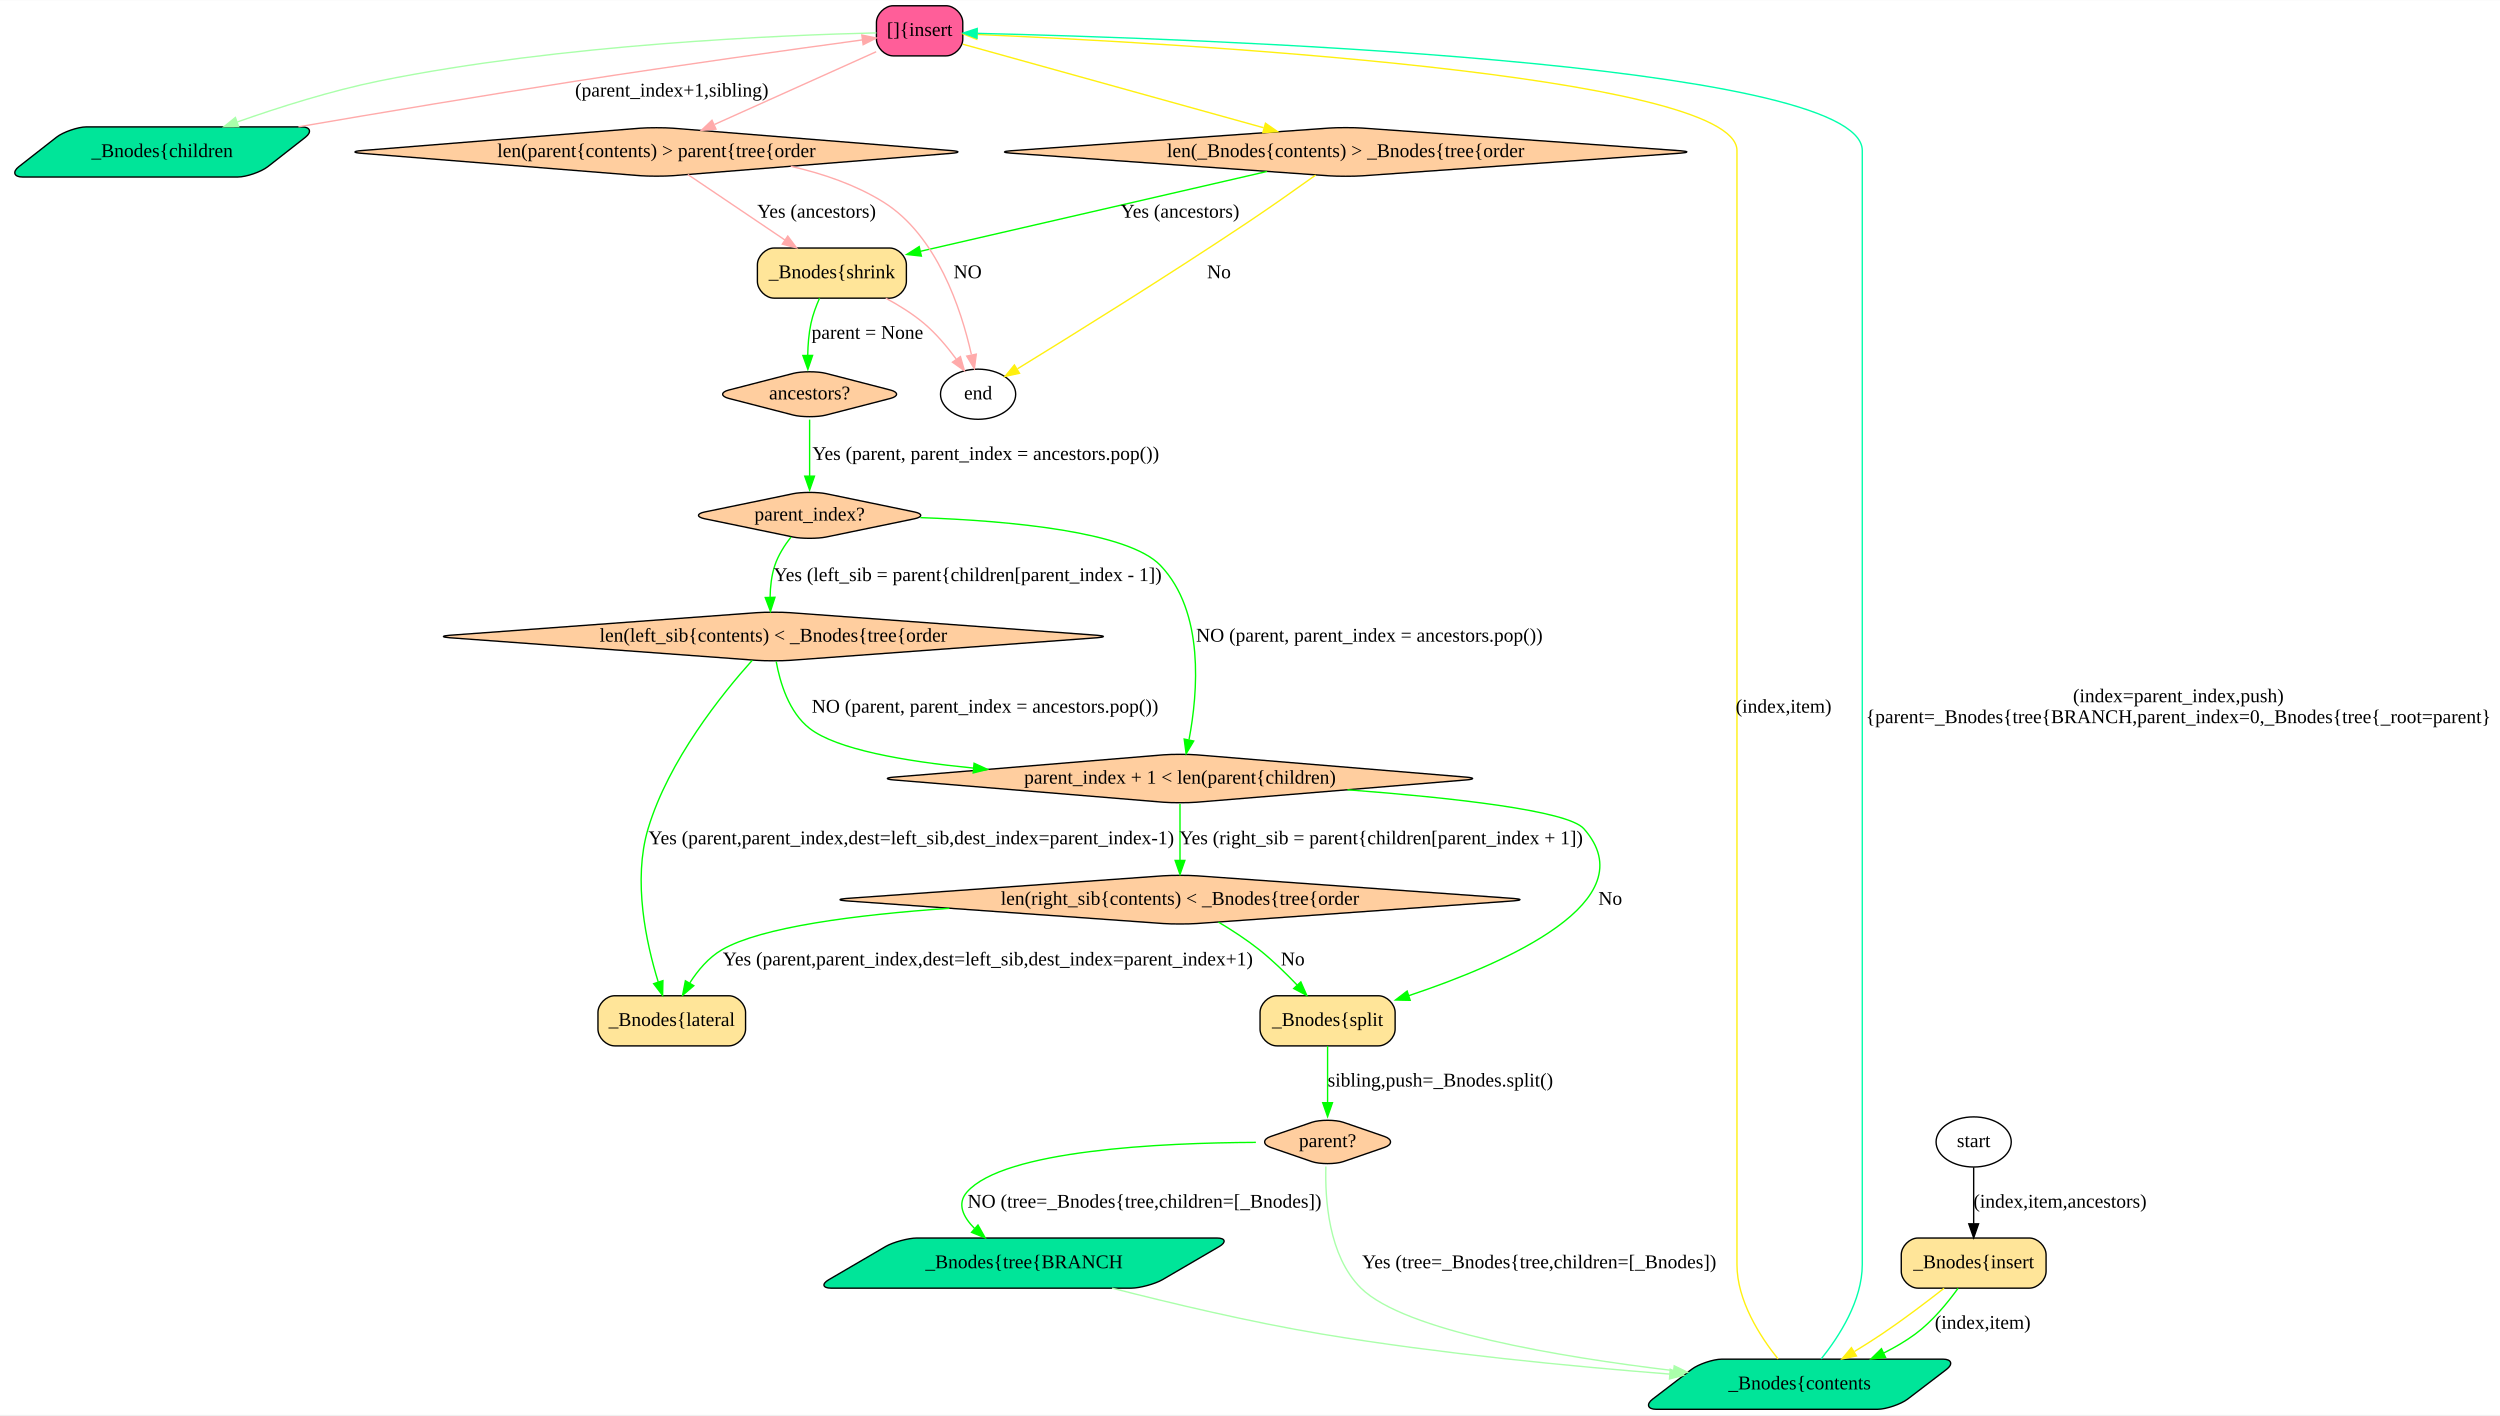
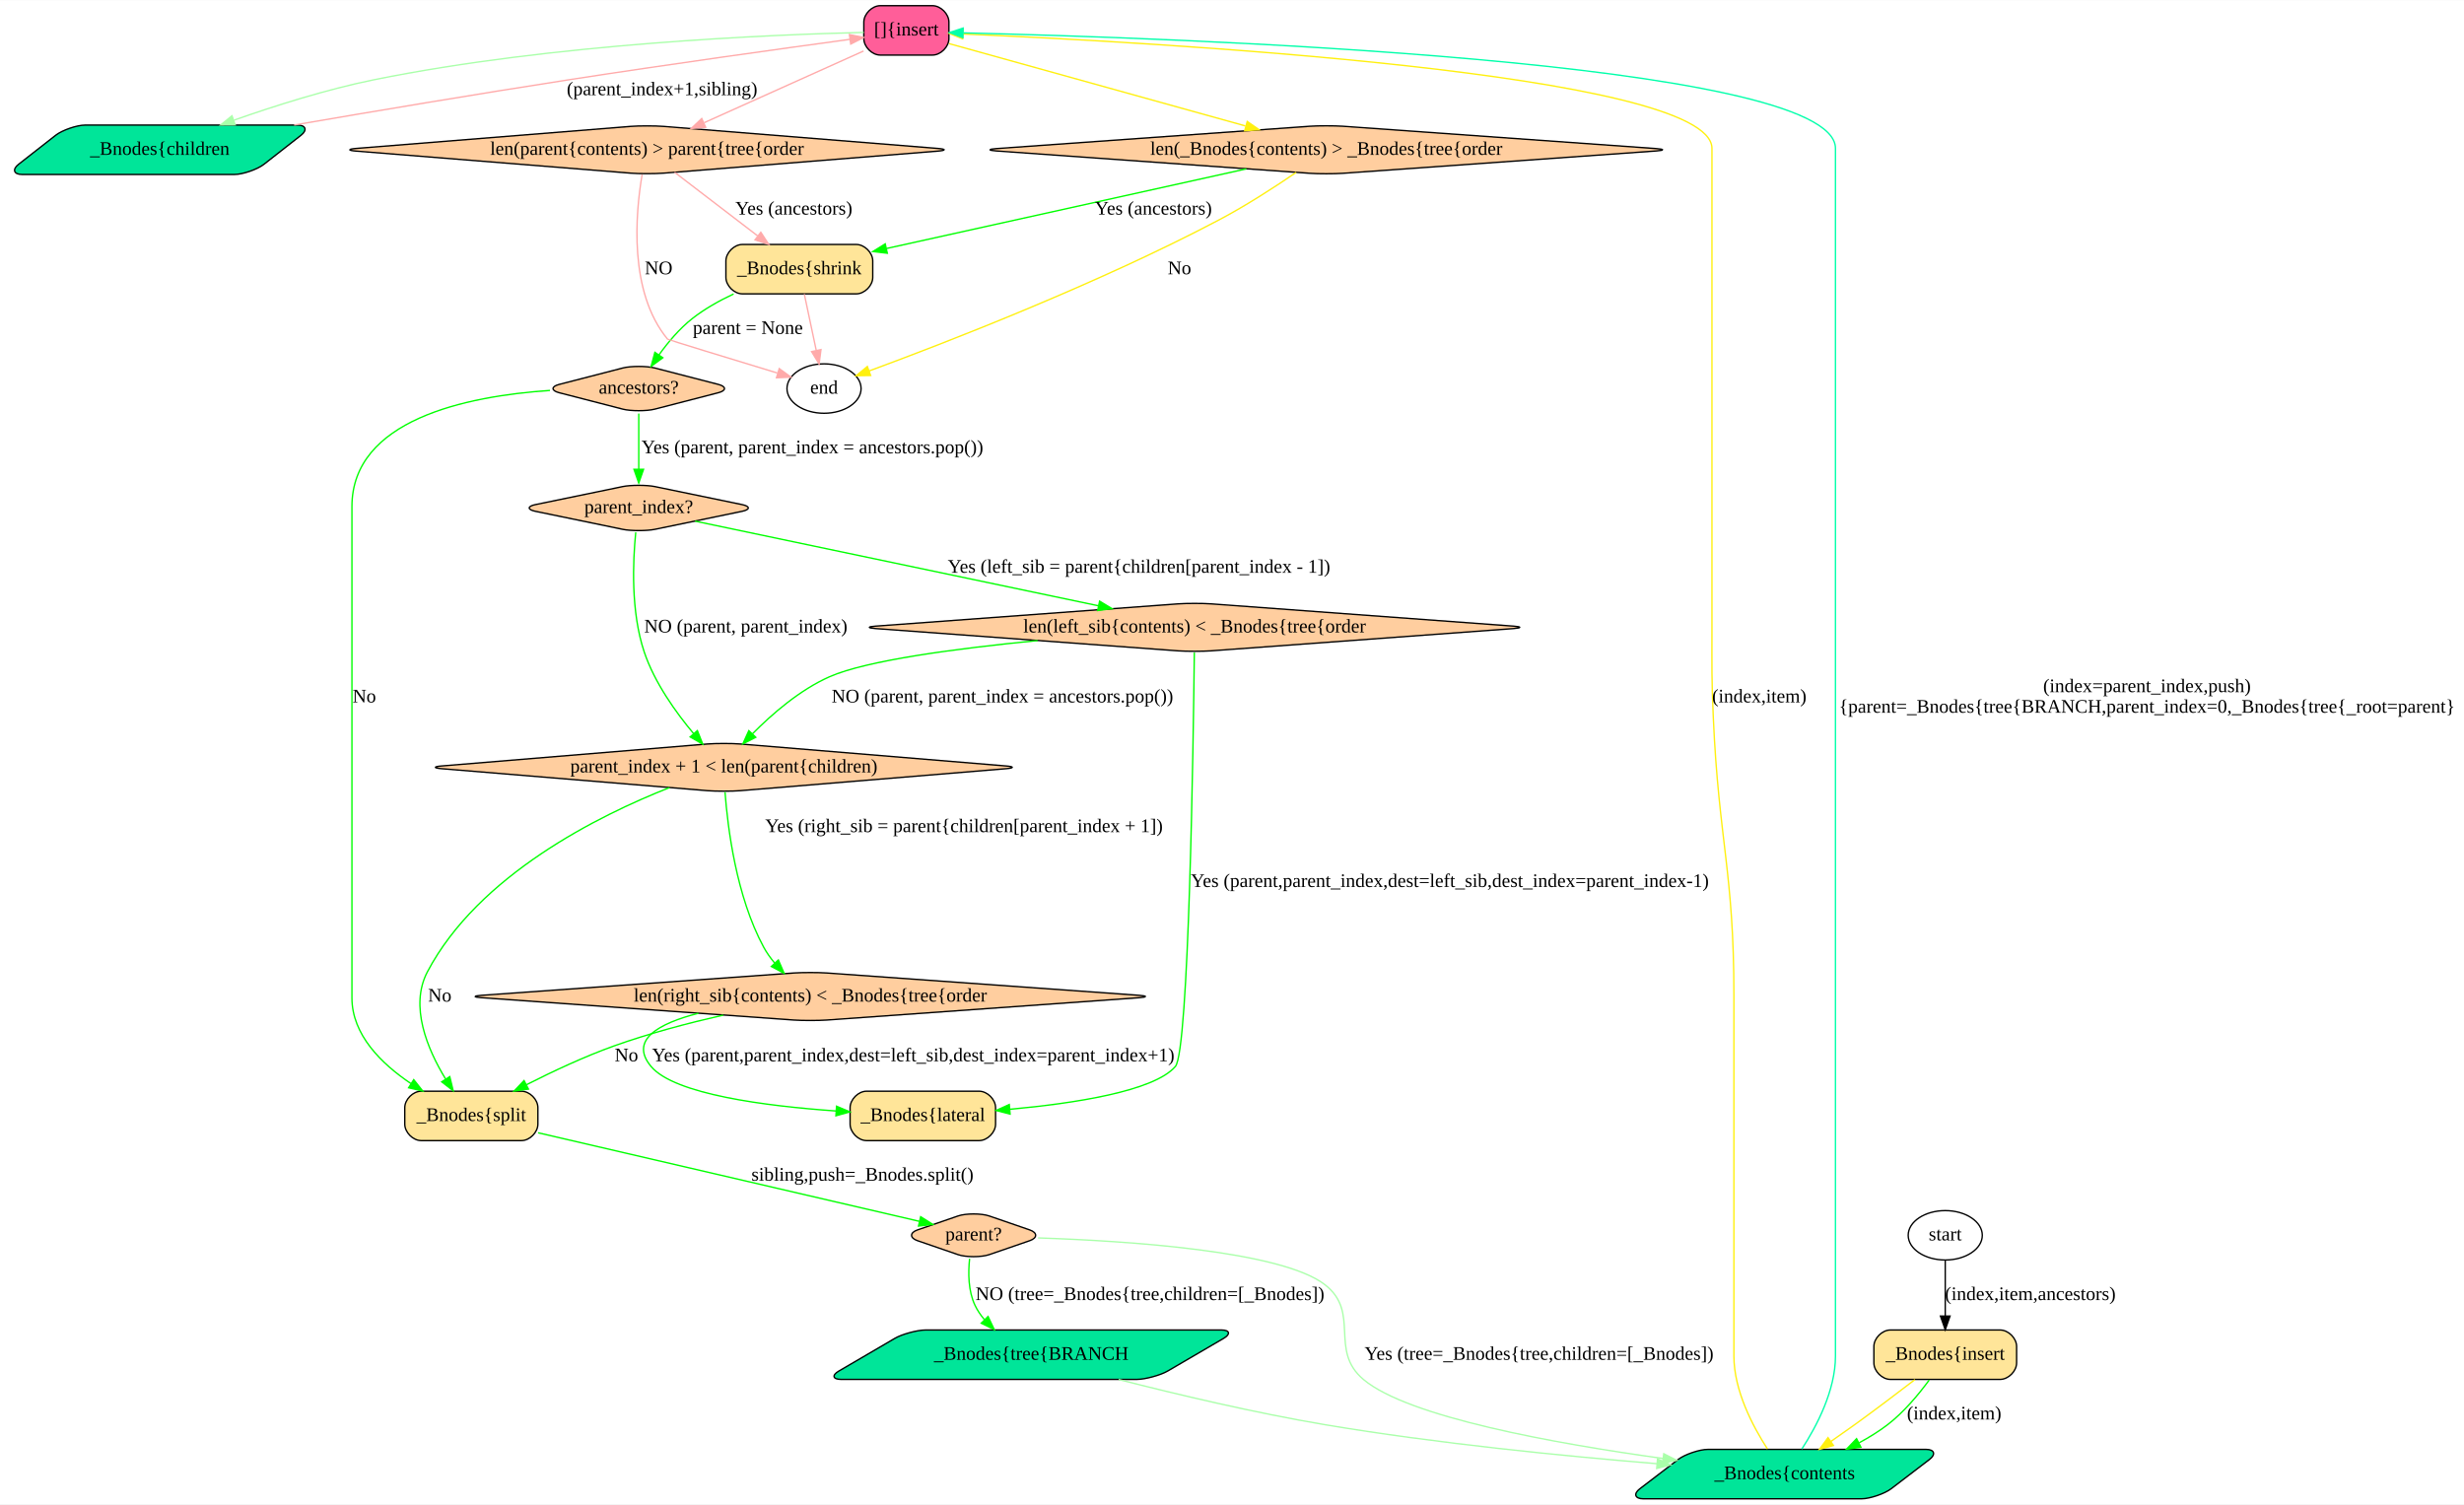
- <svg xmlns="http://www.w3.org/2000/svg" width="1795pt" height="1016pt" viewBox="0.00 0.00 1795.45 1016.00">
-   <g id="graph0" class="graph" transform="scale(1 1) rotate(0) translate(4 1012)">
-     <polygon fill="white" stroke="none" points="-4,4 -4,-1012 1791.45,-1012 1791.45,4 -4,4" />
+ <svg xmlns="http://www.w3.org/2000/svg" width="1795pt" height="1096pt" viewBox="0.00 0.00 1795.45 1096.00">
+   <g id="graph0" class="graph" transform="scale(1 1) rotate(0) translate(4 1092)">
+     <polygon fill="white" stroke="none" points="-4,4 -4,-1092 1791.45,-1092 1791.45,4 -4,4" />
    <g id="node1" class="node">
-       <path fill="#ff5e99" stroke="black" d="M675.447,-1008C675.447,-1008 637.447,-1008 637.447,-1008 631.447,-1008 625.447,-1002 625.447,-996 625.447,-996 625.447,-984 625.447,-984 625.447,-978 631.447,-972 637.447,-972 637.447,-972 675.447,-972 675.447,-972 681.447,-972 687.447,-978 687.447,-984 687.447,-984 687.447,-996 687.447,-996 687.447,-1002 681.447,-1008 675.447,-1008" />
-       <text text-anchor="middle" x="656.447" y="-986.3" font-family="Times New Roman,serif" font-size="14.00">[]{insert</text>
+       <path fill="#ff5e99" stroke="black" d="M675.447,-1088C675.447,-1088 637.447,-1088 637.447,-1088 631.447,-1088 625.447,-1082 625.447,-1076 625.447,-1076 625.447,-1064 625.447,-1064 625.447,-1058 631.447,-1052 637.447,-1052 637.447,-1052 675.447,-1052 675.447,-1052 681.447,-1052 687.447,-1058 687.447,-1064 687.447,-1064 687.447,-1076 687.447,-1076 687.447,-1082 681.447,-1088 675.447,-1088" />
+       <text text-anchor="middle" x="656.447" y="-1066.3" font-family="Times New Roman,serif" font-size="14.00">[]{insert</text>
    </g>
    <g id="node4" class="node">
-       <path fill="#00e599" stroke="black" d="M212.84,-921C212.84,-921 58.047,-921 58.047,-921 52.047,-921 41.322,-917.302 36.598,-913.604 36.598,-913.604 9.503,-892.396 9.503,-892.396 4.778,-888.698 6.053,-885 12.053,-885 12.053,-885 166.846,-885 166.846,-885 172.846,-885 183.571,-888.698 188.296,-892.396 188.296,-892.396 215.391,-913.604 215.391,-913.604 220.116,-917.302 218.84,-921 212.84,-921" />
-       <text text-anchor="middle" x="112.447" y="-899.3" font-family="Times New Roman,serif" font-size="14.00">_Bnodes{children</text>
+       <path fill="#00e599" stroke="black" d="M212.84,-1001C212.84,-1001 58.047,-1001 58.047,-1001 52.047,-1001 41.322,-997.302 36.598,-993.604 36.598,-993.604 9.503,-972.396 9.503,-972.396 4.778,-968.698 6.053,-965 12.053,-965 12.053,-965 166.846,-965 166.846,-965 172.846,-965 183.571,-968.698 188.296,-972.396 188.296,-972.396 215.391,-993.604 215.391,-993.604 220.116,-997.302 218.84,-1001 212.84,-1001" />
+       <text text-anchor="middle" x="112.447" y="-979.3" font-family="Times New Roman,serif" font-size="14.00">_Bnodes{children</text>
+     </g>
+     <g id="edge24" class="edge">
+       <path fill="none" stroke="#aaffaa" d="M625.432,-1068.51C559.212,-1066.96 399.361,-1060.55 268.447,-1034 233.888,-1026.99 196.213,-1015.04 166.546,-1004.59" />
+       <polygon fill="#aaffaa" stroke="#aaffaa" points="167.402,-1001.17 156.808,-1001.1 165.046,-1007.77 167.402,-1001.17" />
+     </g>
+     <g id="node9" class="node">
+       <path fill="#ffce9f" stroke="black" d="M950.477,-1000.15C950.477,-1000.15 721.88,-983.853 721.88,-983.853 715.895,-983.427 715.895,-982.573 721.88,-982.147 721.88,-982.147 950.477,-965.853 950.477,-965.853 956.462,-965.427 968.432,-965.427 974.416,-965.853 974.416,-965.853 1203.01,-982.147 1203.01,-982.147 1209,-982.573 1209,-983.427 1203.01,-983.853 1203.01,-983.853 974.416,-1000.15 974.416,-1000.15 968.432,-1000.57 956.462,-1000.57 950.477,-1000.15" />
+       <text text-anchor="middle" x="962.447" y="-979.3" font-family="Times New Roman,serif" font-size="14.00">len(_Bnodes{contents) &gt; _Bnodes{tree{order</text>
+     </g>
+     <g id="edge4" class="edge">
+       <path fill="none" stroke="#fff00f" d="M687.472,-1060.38C738.023,-1046.34 838.985,-1018.29 903.498,-1000.37" />
+       <polygon fill="#fff00f" stroke="#fff00f" points="904.827,-1003.64 913.526,-997.589 902.954,-996.893 904.827,-1003.64" />
+     </g>
+     <g id="node16" class="node">
+       <path fill="#ffce9f" stroke="black" d="M455.485,-1000.04C455.485,-1000.04 255.359,-983.961 255.359,-983.961 249.379,-983.48 249.379,-982.52 255.359,-982.039 255.359,-982.039 455.485,-965.961 455.485,-965.961 461.466,-965.48 473.428,-965.48 479.408,-965.961 479.408,-965.961 679.534,-982.039 679.534,-982.039 685.515,-982.52 685.515,-983.48 679.534,-983.961 679.534,-983.961 479.408,-1000.04 479.408,-1000.04 473.428,-1000.52 461.466,-1000.52 455.485,-1000.04" />
+       <text text-anchor="middle" x="467.447" y="-979.3" font-family="Times New Roman,serif" font-size="14.00">len(parent{contents) &gt; parent{tree{order</text>
+     </g>
+     <g id="edge26" class="edge">
+       <path fill="none" stroke="#ffaaaa" d="M625.237,-1054.96C593.516,-1040.7 544.185,-1018.51 509.133,-1002.75" />
+       <polygon fill="#ffaaaa" stroke="#ffaaaa" points="510.208,-999.393 499.652,-998.484 507.337,-1005.78 510.208,-999.393" />
+     </g>
+     <g id="node2" class="node">
+       <path fill="#00e599" stroke="black" d="M886.076,-123C886.076,-123 670.459,-123 670.459,-123 664.459,-123 653.278,-119.974 648.097,-116.948 648.097,-116.948 607.18,-93.052 607.18,-93.052 601.999,-90.026 602.818,-87 608.818,-87 608.818,-87 824.435,-87 824.435,-87 830.435,-87 841.616,-90.026 846.797,-93.052 846.797,-93.052 887.713,-116.948 887.713,-116.948 892.895,-119.974 892.076,-123 886.076,-123" />
+       <text text-anchor="middle" x="747.447" y="-101.3" font-family="Times New Roman,serif" font-size="14.00">_Bnodes{tree{BRANCH</text>
+     </g>
+     <g id="node3" class="node">
+       <path fill="#00e599" stroke="black" d="M1399.56,-36C1399.56,-36 1240.44,-36 1240.44,-36 1234.44,-36 1223.67,-32.357 1218.91,-28.713 1218.91,-28.713 1190.87,-7.287 1190.87,-7.287 1186.1,-3.643 1187.34,-2.08506e-014 1193.34,-2.0385e-014 1193.34,-2.0385e-014 1352.45,-8.03669e-015 1352.45,-8.03669e-015 1358.45,-7.57106e-015 1369.22,-3.643 1373.99,-7.287 1373.99,-7.287 1402.02,-28.713 1402.02,-28.713 1406.79,-32.357 1405.56,-36 1399.56,-36" />
+       <text text-anchor="middle" x="1296.45" y="-14.3" font-family="Times New Roman,serif" font-size="14.00">_Bnodes{contents</text>
+     </g>
+     <g id="edge21" class="edge">
+       <path fill="none" stroke="#aaffaa" d="M811.168,-86.9C853.501,-76.089 910.467,-62.584 961.447,-54 1042.62,-40.332 1135.82,-31.112 1203.27,-25.582" />
+       <polygon fill="#aaffaa" stroke="#aaffaa" points="1203.77,-29.053 1213.45,-24.759 1203.2,-22.076 1203.77,-29.053" />
+     </g>
+     <g id="edge3" class="edge">
+       <path fill="none" stroke="#fff00f" d="M1283.92,-36.284C1273.19,-52.821 1259.45,-78.893 1259.45,-104 1259.45,-367 1259.45,-367 1259.45,-367 1259.45,-457.025 1248.47,-479.065 1244.45,-569 1243.15,-597.863 1243.45,-605.108 1243.45,-634 1243.45,-984 1243.45,-984 1243.45,-984 1243.45,-1039.2 831.558,-1061.57 697.831,-1067.37" />
+       <polygon fill="#fff00f" stroke="#fff00f" points="697.434,-1063.89 687.592,-1067.81 697.732,-1070.88 697.434,-1063.89" />
+       <text text-anchor="middle" x="1277.95" y="-580.3" font-family="Times New Roman,serif" font-size="14.00">(index,item)</text>
    </g>
    <g id="edge23" class="edge">
-       <path fill="none" stroke="#aaffaa" d="M625.432,-988.511C559.212,-986.964 399.361,-980.546 268.447,-954 233.888,-946.992 196.213,-935.044 166.546,-924.585" />
-       <polygon fill="#aaffaa" stroke="#aaffaa" points="167.402,-921.175 156.808,-921.105 165.046,-927.766 167.402,-921.175" />
-     </g>
-     <g id="node9" class="node">
-       <path fill="#ffce9f" stroke="black" d="M950.477,-920.147C950.477,-920.147 721.88,-903.853 721.88,-903.853 715.895,-903.427 715.895,-902.573 721.88,-902.147 721.88,-902.147 950.477,-885.853 950.477,-885.853 956.462,-885.427 968.432,-885.427 974.416,-885.853 974.416,-885.853 1203.01,-902.147 1203.01,-902.147 1209,-902.573 1209,-903.427 1203.01,-903.853 1203.01,-903.853 974.416,-920.147 974.416,-920.147 968.432,-920.573 956.462,-920.573 950.477,-920.147" />
-       <text text-anchor="middle" x="962.447" y="-899.3" font-family="Times New Roman,serif" font-size="14.00">len(_Bnodes{contents) &gt; _Bnodes{tree{order</text>
-     </g>
-     <g id="edge4" class="edge">
-       <path fill="none" stroke="#fff00f" d="M687.472,-980.382C738.023,-966.34 838.985,-938.295 903.498,-920.375" />
-       <polygon fill="#fff00f" stroke="#fff00f" points="904.827,-923.638 913.526,-917.589 902.954,-916.893 904.827,-923.638" />
-     </g>
-     <g id="node16" class="node">
-       <path fill="#ffce9f" stroke="black" d="M455.485,-920.039C455.485,-920.039 255.359,-903.961 255.359,-903.961 249.379,-903.48 249.379,-902.52 255.359,-902.039 255.359,-902.039 455.485,-885.961 455.485,-885.961 461.466,-885.48 473.428,-885.48 479.408,-885.961 479.408,-885.961 679.534,-902.039 679.534,-902.039 685.515,-902.52 685.515,-903.48 679.534,-903.961 679.534,-903.961 479.408,-920.039 479.408,-920.039 473.428,-920.52 461.466,-920.52 455.485,-920.039" />
-       <text text-anchor="middle" x="467.447" y="-899.3" font-family="Times New Roman,serif" font-size="14.00">len(parent{contents) &gt; parent{tree{order</text>
+       <path fill="none" stroke="#00ffaa" d="M1308.97,-36.284C1319.71,-52.821 1333.45,-78.893 1333.45,-104 1333.45,-984 1333.45,-984 1333.45,-984 1333.45,-1048.36 845.609,-1064.7 698.159,-1068.17" />
+       <polygon fill="#00ffaa" stroke="#00ffaa" points="697.66,-1064.68 687.742,-1068.41 697.819,-1071.68 697.66,-1064.68" />
+       <text text-anchor="middle" x="1560.45" y="-587.8" font-family="Times New Roman,serif" font-size="14.00">(index=parent_index,push) </text>
+       <text text-anchor="middle" x="1560.45" y="-572.8" font-family="Times New Roman,serif" font-size="14.00"> {parent=_Bnodes{tree{BRANCH,parent_index=0,_Bnodes{tree{_root=parent}</text>
    </g>
    <g id="edge25" class="edge">
-       <path fill="none" stroke="#ffaaaa" d="M625.237,-974.964C593.516,-960.698 544.185,-938.512 509.133,-922.748" />
-       <polygon fill="#ffaaaa" stroke="#ffaaaa" points="510.208,-919.393 499.652,-918.484 507.337,-925.778 510.208,-919.393" />
-     </g>
-     <g id="node2" class="node">
-       <path fill="#00e599" stroke="black" d="M870.076,-123C870.076,-123 654.459,-123 654.459,-123 648.459,-123 637.278,-119.974 632.097,-116.948 632.097,-116.948 591.18,-93.052 591.18,-93.052 585.999,-90.026 586.818,-87 592.818,-87 592.818,-87 808.435,-87 808.435,-87 814.435,-87 825.616,-90.026 830.797,-93.052 830.797,-93.052 871.713,-116.948 871.713,-116.948 876.895,-119.974 876.076,-123 870.076,-123" />
-       <text text-anchor="middle" x="731.447" y="-101.3" font-family="Times New Roman,serif" font-size="14.00">_Bnodes{tree{BRANCH</text>
-     </g>
-     <g id="node3" class="node">
-       <path fill="#00e599" stroke="black" d="M1391.56,-36C1391.56,-36 1232.44,-36 1232.44,-36 1226.44,-36 1215.67,-32.357 1210.91,-28.713 1210.91,-28.713 1182.87,-7.287 1182.87,-7.287 1178.1,-3.643 1179.34,-2.08506e-014 1185.34,-2.0385e-014 1185.34,-2.0385e-014 1344.45,-8.03669e-015 1344.45,-8.03669e-015 1350.45,-7.57106e-015 1361.22,-3.643 1365.99,-7.287 1365.99,-7.287 1394.02,-28.713 1394.02,-28.713 1398.79,-32.357 1397.56,-36 1391.56,-36" />
-       <text text-anchor="middle" x="1288.45" y="-14.3" font-family="Times New Roman,serif" font-size="14.00">_Bnodes{contents</text>
-     </g>
-     <g id="edge20" class="edge">
-       <path fill="none" stroke="#aaffaa" d="M794.693,-86.979C837.07,-76.131 894.268,-62.554 945.447,-54 1029.43,-39.963 1125.99,-30.719 1195.22,-25.275" />
-       <polygon fill="#aaffaa" stroke="#aaffaa" points="1195.53,-28.762 1205.23,-24.5 1194.99,-21.783 1195.53,-28.762" />
-     </g>
-     <g id="edge3" class="edge">
-       <path fill="none" stroke="#fff00f" d="M1272.96,-36.167C1259.94,-52.418 1243.45,-78.119 1243.45,-104 1243.45,-904 1243.45,-904 1243.45,-904 1243.45,-959.204 831.558,-981.566 697.831,-987.372" />
-       <polygon fill="#fff00f" stroke="#fff00f" points="697.434,-983.885 687.592,-987.807 697.732,-990.879 697.434,-983.885" />
-       <text text-anchor="middle" x="1276.95" y="-500.3" font-family="Times New Roman,serif" font-size="14.00">(index,item)</text>
-     </g>
-     <g id="edge22" class="edge">
-       <path fill="none" stroke="#00ffaa" d="M1303.93,-36.167C1316.95,-52.418 1333.45,-78.119 1333.45,-104 1333.45,-904 1333.45,-904 1333.45,-904 1333.45,-968.356 845.609,-984.701 698.159,-988.172" />
-       <polygon fill="#00ffaa" stroke="#00ffaa" points="697.66,-984.683 687.742,-988.409 697.819,-991.681 697.66,-984.683" />
-       <text text-anchor="middle" x="1560.45" y="-507.8" font-family="Times New Roman,serif" font-size="14.00">(index=parent_index,push) </text>
-       <text text-anchor="middle" x="1560.45" y="-492.8" font-family="Times New Roman,serif" font-size="14.00"> {parent=_Bnodes{tree{BRANCH,parent_index=0,_Bnodes{tree{_root=parent}</text>
-     </g>
-     <g id="edge24" class="edge">
-       <path fill="none" stroke="#ffaaaa" d="M210.326,-921.054C268.427,-931.019 343.573,-943.634 410.447,-954 482.331,-965.143 566.251,-976.792 615.161,-983.446" />
-       <polygon fill="#ffaaaa" stroke="#ffaaaa" points="614.963,-986.951 625.343,-984.828 615.905,-980.015 614.963,-986.951" />
-       <text text-anchor="middle" x="478.447" y="-942.8" font-family="Times New Roman,serif" font-size="14.00">(parent_index+1,sibling)</text>
+       <path fill="none" stroke="#ffaaaa" d="M210.326,-1001.05C268.427,-1011.02 343.573,-1023.63 410.447,-1034 482.331,-1045.14 566.251,-1056.79 615.161,-1063.45" />
+       <polygon fill="#ffaaaa" stroke="#ffaaaa" points="614.963,-1066.95 625.343,-1064.83 615.905,-1060.01 614.963,-1066.95" />
+       <text text-anchor="middle" x="478.447" y="-1022.8" font-family="Times New Roman,serif" font-size="14.00">(parent_index+1,sibling)</text>
    </g>
    <g id="node5" class="node">
-       <path fill="#ffe599" stroke="black" d="M985.947,-297C985.947,-297 912.947,-297 912.947,-297 906.947,-297 900.947,-291 900.947,-285 900.947,-285 900.947,-273 900.947,-273 900.947,-267 906.947,-261 912.947,-261 912.947,-261 985.947,-261 985.947,-261 991.947,-261 997.947,-267 997.947,-273 997.947,-273 997.947,-285 997.947,-285 997.947,-291 991.947,-297 985.947,-297" />
-       <text text-anchor="middle" x="949.447" y="-275.3" font-family="Times New Roman,serif" font-size="14.00">_Bnodes{split</text>
+       <path fill="#ffe599" stroke="black" d="M375.947,-297C375.947,-297 302.947,-297 302.947,-297 296.947,-297 290.947,-291 290.947,-285 290.947,-285 290.947,-273 290.947,-273 290.947,-267 296.947,-261 302.947,-261 302.947,-261 375.947,-261 375.947,-261 381.947,-261 387.947,-267 387.947,-273 387.947,-273 387.947,-285 387.947,-285 387.947,-291 381.947,-297 375.947,-297" />
+       <text text-anchor="middle" x="339.447" y="-275.3" font-family="Times New Roman,serif" font-size="14.00">_Bnodes{split</text>
    </g>
    <g id="node12" class="node">
-       <path fill="#ffce9f" stroke="black" d="M938.1,-206.094C938.1,-206.094 908.509,-195.906 908.509,-195.906 902.836,-193.953 902.836,-190.047 908.509,-188.094 908.509,-188.094 938.1,-177.906 938.1,-177.906 943.774,-175.953 955.12,-175.953 960.793,-177.906 960.793,-177.906 990.385,-188.094 990.385,-188.094 996.058,-190.047 996.058,-193.953 990.385,-195.906 990.385,-195.906 960.793,-206.094 960.793,-206.094 955.12,-208.047 943.774,-208.047 938.1,-206.094" />
-       <text text-anchor="middle" x="949.447" y="-188.3" font-family="Times New Roman,serif" font-size="14.00">parent?</text>
-     </g>
-     <g id="edge18" class="edge">
-       <path fill="none" stroke="#00ff00" d="M949.447,-260.799C949.447,-249.163 949.447,-233.548 949.447,-220.237" />
-       <polygon fill="#00ff00" stroke="#00ff00" points="952.947,-220.175 949.447,-210.175 945.947,-220.175 952.947,-220.175" />
-       <text text-anchor="middle" x="1030.45" y="-231.8" font-family="Times New Roman,serif" font-size="14.00">sibling,push=_Bnodes.split()</text>
+       <path fill="#ffce9f" stroke="black" d="M694.1,-206.094C694.1,-206.094 664.509,-195.906 664.509,-195.906 658.836,-193.953 658.836,-190.047 664.509,-188.094 664.509,-188.094 694.1,-177.906 694.1,-177.906 699.774,-175.953 711.12,-175.953 716.793,-177.906 716.793,-177.906 746.385,-188.094 746.385,-188.094 752.058,-190.047 752.058,-193.953 746.385,-195.906 746.385,-195.906 716.793,-206.094 716.793,-206.094 711.12,-208.047 699.774,-208.047 694.1,-206.094" />
+       <text text-anchor="middle" x="705.447" y="-188.3" font-family="Times New Roman,serif" font-size="14.00">parent?</text>
+     </g>
+     <g id="edge19" class="edge">
+       <path fill="none" stroke="#00ff00" d="M388.049,-266.713C461.292,-249.703 598.549,-217.826 665.994,-202.163" />
+       <polygon fill="#00ff00" stroke="#00ff00" points="666.861,-205.554 675.81,-199.883 665.278,-198.736 666.861,-205.554" />
+       <text text-anchor="middle" x="624.447" y="-231.8" font-family="Times New Roman,serif" font-size="14.00">sibling,push=_Bnodes.split()</text>
    </g>
    <g id="node6" class="node">
      <path fill="#ffe599" stroke="black" d="M1453.45,-123C1453.45,-123 1373.45,-123 1373.45,-123 1367.45,-123 1361.45,-117 1361.45,-111 1361.45,-111 1361.45,-99 1361.45,-99 1361.45,-93 1367.45,-87 1373.45,-87 1373.45,-87 1453.45,-87 1453.45,-87 1459.45,-87 1465.45,-93 1465.45,-99 1465.45,-99 1465.45,-111 1465.45,-111 1465.45,-117 1459.45,-123 1453.45,-123" />
      <text text-anchor="middle" x="1413.45" y="-101.3" font-family="Times New Roman,serif" font-size="14.00">_Bnodes{insert</text>
    </g>
    <g id="edge2" class="edge">
-       <path fill="none" stroke="#fff00f" d="M1392.2,-86.932C1379.47,-76.961 1362.84,-64.346 1347.45,-54 1341.2,-49.797 1334.43,-45.535 1327.79,-41.498" />
-       <polygon fill="#fff00f" stroke="#fff00f" points="1329.25,-38.292 1318.87,-36.162 1325.65,-44.299 1329.25,-38.292" />
+       <path fill="none" stroke="#fff00f" d="M1391.34,-86.843C1378.61,-77.069 1362.25,-64.68 1347.45,-54 1341.89,-49.99 1335.93,-45.804 1330.12,-41.779" />
+       <polygon fill="#fff00f" stroke="#fff00f" points="1331.99,-38.821 1321.77,-36.036 1328.03,-44.588 1331.99,-38.821" />
    </g>
    <g id="edge7" class="edge">
-       <path fill="none" stroke="#00ff00" d="M1402.25,-86.901C1394.61,-76.295 1383.67,-63.018 1371.45,-54 1364.57,-48.929 1356.85,-44.428 1348.96,-40.485" />
-       <polygon fill="#00ff00" stroke="#00ff00" points="1350.2,-37.199 1339.66,-36.113 1347.22,-43.534 1350.2,-37.199" />
+       <path fill="none" stroke="#00ff00" d="M1401.79,-86.582C1394.12,-76.117 1383.32,-63.108 1371.45,-54 1365.11,-49.142 1358,-44.744 1350.74,-40.836" />
+       <polygon fill="#00ff00" stroke="#00ff00" points="1352.01,-37.558 1341.51,-36.149 1348.84,-43.799 1352.01,-37.558" />
      <text text-anchor="middle" x="1419.95" y="-57.8" font-family="Times New Roman,serif" font-size="14.00">(index,item)</text>
    </g>
    <g id="node7" class="node">
-       <path fill="#ffe599" stroke="black" d="M634.947,-834C634.947,-834 551.947,-834 551.947,-834 545.947,-834 539.947,-828 539.947,-822 539.947,-822 539.947,-810 539.947,-810 539.947,-804 545.947,-798 551.947,-798 551.947,-798 634.947,-798 634.947,-798 640.947,-798 646.947,-804 646.947,-810 646.947,-810 646.947,-822 646.947,-822 646.947,-828 640.947,-834 634.947,-834" />
-       <text text-anchor="middle" x="593.447" y="-812.3" font-family="Times New Roman,serif" font-size="14.00">_Bnodes{shrink</text>
+       <path fill="#ffe599" stroke="black" d="M619.947,-914C619.947,-914 536.947,-914 536.947,-914 530.947,-914 524.947,-908 524.947,-902 524.947,-902 524.947,-890 524.947,-890 524.947,-884 530.947,-878 536.947,-878 536.947,-878 619.947,-878 619.947,-878 625.947,-878 631.947,-884 631.947,-890 631.947,-890 631.947,-902 631.947,-902 631.947,-908 625.947,-914 619.947,-914" />
+       <text text-anchor="middle" x="578.447" y="-892.3" font-family="Times New Roman,serif" font-size="14.00">_Bnodes{shrink</text>
    </g>
    <g id="node10" class="node">
-       <path fill="#ffce9f" stroke="black" d="M565.828,-744C565.828,-744 519.354,-732 519.354,-732 513.544,-730.5 513.544,-727.5 519.354,-726 519.354,-726 565.828,-714 565.828,-714 571.637,-712.5 583.256,-712.5 589.066,-714 589.066,-714 635.54,-726 635.54,-726 641.35,-727.5 641.35,-730.5 635.54,-732 635.54,-732 589.066,-744 589.066,-744 583.256,-745.5 571.637,-745.5 565.828,-744" />
-       <text text-anchor="middle" x="577.447" y="-725.3" font-family="Times New Roman,serif" font-size="14.00">ancestors?</text>
+       <path fill="#ffce9f" stroke="black" d="M449.828,-824C449.828,-824 403.354,-812 403.354,-812 397.544,-810.5 397.544,-807.5 403.354,-806 403.354,-806 449.828,-794 449.828,-794 455.637,-792.5 467.256,-792.5 473.066,-794 473.066,-794 519.54,-806 519.54,-806 525.35,-807.5 525.35,-810.5 519.54,-812 519.54,-812 473.066,-824 473.066,-824 467.256,-825.5 455.637,-825.5 449.828,-824" />
+       <text text-anchor="middle" x="461.447" y="-805.3" font-family="Times New Roman,serif" font-size="14.00">ancestors?</text>
    </g>
    <g id="edge8" class="edge">
-       <path fill="none" stroke="#00ff00" d="M584.603,-797.989C582.128,-792.407 579.757,-786.075 578.447,-780 576.854,-772.616 576.229,-764.476 576.097,-756.947" />
-       <polygon fill="#00ff00" stroke="#00ff00" points="579.597,-756.884 576.189,-746.852 572.597,-756.82 579.597,-756.884" />
-       <text text-anchor="middle" x="618.947" y="-768.8" font-family="Times New Roman,serif" font-size="14.00">parent = None</text>
+       <path fill="none" stroke="#00ff00" d="M530.562,-877.939C520.079,-873.029 509.44,-867.053 500.447,-860 491.125,-852.689 482.749,-842.69 476.171,-833.554" />
+       <polygon fill="#00ff00" stroke="#00ff00" points="478.976,-831.455 470.442,-825.176 473.197,-835.406 478.976,-831.455" />
+       <text text-anchor="middle" x="540.947" y="-848.8" font-family="Times New Roman,serif" font-size="14.00">parent = None</text>
    </g>
    <g id="node18" class="node">
-       <ellipse fill="none" stroke="black" cx="698.447" cy="-729" rx="27" ry="18" />
-       <text text-anchor="middle" x="698.447" y="-725.3" font-family="Times New Roman,serif" font-size="14.00">end</text>
+       <ellipse fill="none" stroke="black" cx="596.447" cy="-809" rx="27" ry="18" />
+       <text text-anchor="middle" x="596.447" y="-805.3" font-family="Times New Roman,serif" font-size="14.00">end</text>
+     </g>
+     <g id="edge28" class="edge">
+       <path fill="none" stroke="#ffaaaa" d="M582.089,-877.799C584.57,-866.086 587.904,-850.342 590.735,-836.974" />
+       <polygon fill="#ffaaaa" stroke="#ffaaaa" points="594.223,-837.394 592.871,-826.885 587.375,-835.943 594.223,-837.394" />
+     </g>
+     <g id="node8" class="node">
+       <path fill="#ffe599" stroke="black" d="M709.447,-297C709.447,-297 627.447,-297 627.447,-297 621.447,-297 615.447,-291 615.447,-285 615.447,-285 615.447,-273 615.447,-273 615.447,-267 621.447,-261 627.447,-261 627.447,-261 709.447,-261 709.447,-261 715.447,-261 721.447,-267 721.447,-273 721.447,-273 721.447,-285 721.447,-285 721.447,-291 715.447,-297 709.447,-297" />
+       <text text-anchor="middle" x="668.447" y="-275.3" font-family="Times New Roman,serif" font-size="14.00">_Bnodes{lateral</text>
+     </g>
+     <g id="edge6" class="edge">
+       <path fill="none" stroke="#00ff00" d="M904.125,-969.09C833.49,-953.455 714.933,-927.212 642.017,-911.072" />
+       <polygon fill="#00ff00" stroke="#00ff00" points="642.561,-907.607 632.041,-908.863 641.048,-914.442 642.561,-907.607" />
+       <text text-anchor="middle" x="836.447" y="-935.8" font-family="Times New Roman,serif" font-size="14.00">Yes (ancestors)</text>
+     </g>
+     <g id="edge5" class="edge">
+       <path fill="none" stroke="#fff00f" d="M940.522,-966.524C925.212,-956.076 904.08,-942.356 884.447,-932 795.147,-884.898 683.645,-841.862 629.296,-821.831" />
+       <polygon fill="#fff00f" stroke="#fff00f" points="630.424,-818.517 619.831,-818.363 628.016,-825.09 630.424,-818.517" />
+       <text text-anchor="middle" x="855.447" y="-892.3" font-family="Times New Roman,serif" font-size="14.00">No</text>
+     </g>
+     <g id="edge10" class="edge">
+       <path fill="none" stroke="#00ff00" d="M396.749,-807.645C335.368,-803.479 252.447,-786.163 252.447,-723 252.447,-723 252.447,-723 252.447,-365 252.447,-338.156 273.9,-317.012 295.501,-302.526" />
+       <polygon fill="#00ff00" stroke="#00ff00" points="297.48,-305.416 304.061,-297.112 293.738,-299.5 297.48,-305.416" />
+       <text text-anchor="middle" x="261.447" y="-580.3" font-family="Times New Roman,serif" font-size="14.00">No</text>
+     </g>
+     <g id="node11" class="node">
+       <path fill="#ffce9f" stroke="black" d="M449.695,-737.572C449.695,-737.572 386.058,-724.428 386.058,-724.428 380.183,-723.214 380.183,-720.786 386.058,-719.572 386.058,-719.572 449.695,-706.428 449.695,-706.428 455.571,-705.214 467.323,-705.214 473.199,-706.428 473.199,-706.428 536.835,-719.572 536.835,-719.572 542.711,-720.786 542.711,-723.214 536.835,-724.428 536.835,-724.428 473.199,-737.572 473.199,-737.572 467.323,-738.786 455.571,-738.786 449.695,-737.572" />
+       <text text-anchor="middle" x="461.447" y="-718.3" font-family="Times New Roman,serif" font-size="14.00">parent_index?</text>
+     </g>
+     <g id="edge9" class="edge">
+       <path fill="none" stroke="#00ff00" d="M461.447,-790.799C461.447,-779.163 461.447,-763.548 461.447,-750.237" />
+       <polygon fill="#00ff00" stroke="#00ff00" points="464.947,-750.175 461.447,-740.175 457.947,-750.175 464.947,-750.175" />
+       <text text-anchor="middle" x="587.947" y="-761.8" font-family="Times New Roman,serif" font-size="14.00">Yes (parent, parent_index = ancestors.pop())</text>
+     </g>
+     <g id="node13" class="node">
+       <path fill="#ffce9f" stroke="black" d="M854.479,-652.119C854.479,-652.119 633.923,-635.881 633.923,-635.881 627.939,-635.441 627.939,-634.559 633.923,-634.119 633.923,-634.119 854.479,-617.881 854.479,-617.881 860.463,-617.441 872.431,-617.441 878.414,-617.881 878.414,-617.881 1098.97,-634.119 1098.97,-634.119 1104.95,-634.559 1104.95,-635.441 1098.97,-635.881 1098.97,-635.881 878.414,-652.119 878.414,-652.119 872.431,-652.559 860.463,-652.559 854.479,-652.119" />
+       <text text-anchor="middle" x="866.447" y="-631.3" font-family="Times New Roman,serif" font-size="14.00">len(left_sib{contents) &lt; _Bnodes{tree{order</text>
+     </g>
+     <g id="edge13" class="edge">
+       <path fill="none" stroke="#00ff00" d="M502.509,-712.382C571.567,-697.888 711.707,-668.476 796.513,-650.678" />
+       <polygon fill="#00ff00" stroke="#00ff00" points="797.25,-654.099 806.318,-648.62 795.812,-647.248 797.25,-654.099" />
+       <text text-anchor="middle" x="825.947" y="-674.8" font-family="Times New Roman,serif" font-size="14.00">Yes (left_sib = parent{children[parent_index - 1])</text>
+     </g>
+     <g id="node15" class="node">
+       <path fill="#ffce9f" stroke="black" d="M511.488,-550.011C511.488,-550.011 317.725,-533.989 317.725,-533.989 311.746,-533.494 311.746,-532.506 317.725,-532.011 317.725,-532.011 511.488,-515.989 511.488,-515.989 517.467,-515.494 529.426,-515.494 535.406,-515.989 535.406,-515.989 729.168,-532.011 729.168,-532.011 735.148,-532.506 735.148,-533.494 729.168,-533.989 729.168,-533.989 535.406,-550.011 535.406,-550.011 529.426,-550.506 517.467,-550.506 511.488,-550.011" />
+       <text text-anchor="middle" x="523.447" y="-529.3" font-family="Times New Roman,serif" font-size="14.00">parent_index + 1 &lt; len(parent{children)</text>
+     </g>
+     <g id="edge11" class="edge">
+       <path fill="none" stroke="#00ff00" d="M459.259,-704.272C457.145,-683.28 455.547,-646.46 465.447,-617 472.933,-594.721 488.419,-573.075 501.507,-557.477" />
+       <polygon fill="#00ff00" stroke="#00ff00" points="504.171,-559.748 508.078,-549.9 498.882,-555.162 504.171,-559.748" />
+       <text text-anchor="middle" x="539.447" y="-631.3" font-family="Times New Roman,serif" font-size="14.00">NO (parent, parent_index)</text>
+     </g>
+     <g id="edge20" class="edge">
+       <path fill="none" stroke="#00ff00" d="M702.52,-174.921C701.429,-164.722 701.469,-151.516 706.447,-141 708.199,-137.299 710.549,-133.841 713.242,-130.651" />
+       <polygon fill="#00ff00" stroke="#00ff00" points="715.973,-132.866 720.498,-123.286 710.987,-127.953 715.973,-132.866" />
+       <text text-anchor="middle" x="833.947" y="-144.8" font-family="Times New Roman,serif" font-size="14.00">NO (tree=_Bnodes{tree,children=[_Bnodes])</text>
+     </g>
+     <g id="edge22" class="edge">
+       <path fill="none" stroke="#aaffaa" d="M752.391,-190.091C817.216,-187.931 929.745,-180.634 961.447,-156 987.58,-135.693 964.169,-108.362 989.447,-87 1022.03,-59.46 1129.29,-40.199 1207.87,-29.375" />
+       <polygon fill="#aaffaa" stroke="#aaffaa" points="1208.35,-32.842 1217.79,-28.032 1207.41,-25.905 1208.35,-32.842" />
+       <text text-anchor="middle" x="1117.45" y="-101.3" font-family="Times New Roman,serif" font-size="14.00">Yes (tree=_Bnodes{tree,children=[_Bnodes])</text>
+     </g>
+     <g id="edge14" class="edge">
+       <path fill="none" stroke="#00ff00" d="M866.276,-616.654C865.563,-551.77 862.377,-326.475 852.447,-315 836.836,-296.96 778.671,-288.102 731.862,-283.826" />
+       <polygon fill="#00ff00" stroke="#00ff00" points="732.026,-280.327 721.763,-282.957 731.426,-287.302 732.026,-280.327" />
+       <text text-anchor="middle" x="1052.45" y="-445.8" font-family="Times New Roman,serif" font-size="14.00">Yes (parent,parent_index,dest=left_sib,dest_index=parent_index-1)</text>
+     </g>
+     <g id="edge12" class="edge">
+       <path fill="none" stroke="#00ff00" d="M752.148,-625.365C692.92,-619.624 627.449,-610.928 600.447,-599 578.78,-589.429 558.492,-571.799 544.186,-557.313" />
+       <polygon fill="#00ff00" stroke="#00ff00" points="546.715,-554.893 537.275,-550.083 541.655,-559.73 546.715,-554.893" />
+       <text text-anchor="middle" x="726.447" y="-580.3" font-family="Times New Roman,serif" font-size="14.00">NO (parent, parent_index = ancestors.pop())</text>
+     </g>
+     <g id="node14" class="node">
+       <path fill="#ffce9f" stroke="black" d="M574.477,-383.144C574.477,-383.144 346.718,-366.856 346.718,-366.856 340.733,-366.428 340.733,-365.572 346.718,-365.144 346.718,-365.144 574.477,-348.856 574.477,-348.856 580.462,-348.428 592.432,-348.428 598.416,-348.856 598.416,-348.856 826.176,-365.144 826.176,-365.144 832.16,-365.572 832.16,-366.428 826.176,-366.856 826.176,-366.856 598.416,-383.144 598.416,-383.144 592.432,-383.572 580.462,-383.572 574.477,-383.144" />
+       <text text-anchor="middle" x="586.447" y="-362.3" font-family="Times New Roman,serif" font-size="14.00">len(right_sib{contents) &lt; _Bnodes{tree{order</text>
+     </g>
+     <g id="edge18" class="edge">
+       <path fill="none" stroke="#00ff00" d="M522.964,-352.446C497.852,-346.711 468.951,-339.139 443.447,-330 421.729,-322.217 398.506,-311.319 379.526,-301.683" />
+       <polygon fill="#00ff00" stroke="#00ff00" points="381.068,-298.54 370.575,-297.073 377.863,-304.763 381.068,-298.54" />
+       <text text-anchor="middle" x="452.447" y="-318.8" font-family="Times New Roman,serif" font-size="14.00">No</text>
+     </g>
+     <g id="edge16" class="edge">
+       <path fill="none" stroke="#00ff00" d="M504.892,-353.79C476.003,-346.375 454.24,-334.323 470.447,-315 487.482,-294.69 553.992,-286.16 605.279,-282.58" />
+       <polygon fill="#00ff00" stroke="#00ff00" points="605.562,-286.07 615.314,-281.929 605.108,-279.084 605.562,-286.07" />
+       <text text-anchor="middle" x="661.447" y="-318.8" font-family="Times New Roman,serif" font-size="14.00">Yes (parent,parent_index,dest=left_sib,dest_index=parent_index+1)</text>
+     </g>
+     <g id="edge17" class="edge">
+       <path fill="none" stroke="#00ff00" d="M483.839,-518.237C432.355,-497.943 344.643,-454.577 307.447,-384 294.268,-358.995 307.426,-327.692 320.637,-305.995" />
+       <polygon fill="#00ff00" stroke="#00ff00" points="323.746,-307.632 326.225,-297.331 317.863,-303.838 323.746,-307.632" />
+       <text text-anchor="middle" x="316.447" y="-362.3" font-family="Times New Roman,serif" font-size="14.00">No</text>
+     </g>
+     <g id="edge15" class="edge">
+       <path fill="none" stroke="#00ff00" d="M524.302,-514.975C526.227,-489.114 532.447,-439.03 552.447,-402 554.635,-397.949 557.426,-394.041 560.465,-390.398" />
+       <polygon fill="#00ff00" stroke="#00ff00" points="563.178,-392.618 567.379,-382.891 558.03,-387.876 563.178,-392.618" />
+       <text text-anchor="middle" x="698.447" y="-485.8" font-family="Times New Roman,serif" font-size="14.00">Yes (right_sib = parent{children[parent_index + 1]) </text>
    </g>
    <g id="edge27" class="edge">
-       <path fill="none" stroke="#ffaaaa" d="M632.177,-797.945C641.599,-792.882 651.299,-786.835 659.447,-780 668.176,-772.677 676.222,-763.103 682.71,-754.294" />
-       <polygon fill="#ffaaaa" stroke="#ffaaaa" points="685.757,-756.046 688.646,-745.853 680.031,-752.02 685.757,-756.046" />
-     </g>
-     <g id="node8" class="node">
-       <path fill="#ffe599" stroke="black" d="M519.447,-297C519.447,-297 437.447,-297 437.447,-297 431.447,-297 425.447,-291 425.447,-285 425.447,-285 425.447,-273 425.447,-273 425.447,-267 431.447,-261 437.447,-261 437.447,-261 519.447,-261 519.447,-261 525.447,-261 531.447,-267 531.447,-273 531.447,-273 531.447,-285 531.447,-285 531.447,-291 525.447,-297 519.447,-297" />
-       <text text-anchor="middle" x="478.447" y="-275.3" font-family="Times New Roman,serif" font-size="14.00">_Bnodes{lateral</text>
-     </g>
-     <g id="edge6" class="edge">
-       <path fill="none" stroke="#00ff00" d="M906.002,-888.998C838.941,-873.55 727.343,-847.843 657.22,-831.69" />
-       <polygon fill="#00ff00" stroke="#00ff00" points="657.715,-828.213 647.185,-829.379 656.144,-835.034 657.715,-828.213" />
-       <text text-anchor="middle" x="843.447" y="-855.8" font-family="Times New Roman,serif" font-size="14.00">Yes (ancestors)</text>
-     </g>
-     <g id="edge5" class="edge">
-       <path fill="none" stroke="#fff00f" d="M940.889,-886.399C926.914,-876.39 908.249,-863.217 891.447,-852 833.7,-813.45 764.624,-770.539 726.756,-747.282" />
-       <polygon fill="#fff00f" stroke="#fff00f" points="728.181,-744.051 717.826,-741.807 724.522,-750.018 728.181,-744.051" />
-       <text text-anchor="middle" x="871.447" y="-812.3" font-family="Times New Roman,serif" font-size="14.00">No</text>
-     </g>
-     <g id="node11" class="node">
-       <path fill="#ffce9f" stroke="black" d="M565.695,-657.572C565.695,-657.572 502.058,-644.428 502.058,-644.428 496.183,-643.214 496.183,-640.786 502.058,-639.572 502.058,-639.572 565.695,-626.428 565.695,-626.428 571.571,-625.214 583.323,-625.214 589.199,-626.428 589.199,-626.428 652.835,-639.572 652.835,-639.572 658.711,-640.786 658.711,-643.214 652.835,-644.428 652.835,-644.428 589.199,-657.572 589.199,-657.572 583.323,-658.786 571.571,-658.786 565.695,-657.572" />
-       <text text-anchor="middle" x="577.447" y="-638.3" font-family="Times New Roman,serif" font-size="14.00">parent_index?</text>
-     </g>
-     <g id="edge9" class="edge">
-       <path fill="none" stroke="#00ff00" d="M577.447,-710.799C577.447,-699.163 577.447,-683.548 577.447,-670.237" />
-       <polygon fill="#00ff00" stroke="#00ff00" points="580.947,-670.175 577.447,-660.175 573.947,-670.175 580.947,-670.175" />
-       <text text-anchor="middle" x="703.947" y="-681.8" font-family="Times New Roman,serif" font-size="14.00">Yes (parent, parent_index = ancestors.pop())</text>
-     </g>
-     <g id="node13" class="node">
-       <path fill="#ffce9f" stroke="black" d="M539.479,-572.119C539.479,-572.119 318.923,-555.881 318.923,-555.881 312.939,-555.441 312.939,-554.559 318.923,-554.119 318.923,-554.119 539.479,-537.881 539.479,-537.881 545.463,-537.441 557.431,-537.441 563.414,-537.881 563.414,-537.881 783.971,-554.119 783.971,-554.119 789.955,-554.559 789.955,-555.441 783.971,-555.881 783.971,-555.881 563.414,-572.119 563.414,-572.119 557.431,-572.559 545.463,-572.559 539.479,-572.119" />
-       <text text-anchor="middle" x="551.447" y="-551.3" font-family="Times New Roman,serif" font-size="14.00">len(left_sib{contents) &lt; _Bnodes{tree{order</text>
-     </g>
-     <g id="edge12" class="edge">
-       <path fill="none" stroke="#00ff00" d="M564.057,-626.432C559.475,-620.53 554.891,-613.371 552.447,-606 550.07,-598.83 549.193,-590.759 549.071,-583.227" />
-       <polygon fill="#00ff00" stroke="#00ff00" points="552.573,-583.173 549.324,-573.088 545.576,-582.998 552.573,-583.173" />
-       <text text-anchor="middle" x="690.947" y="-594.8" font-family="Times New Roman,serif" font-size="14.00">Yes (left_sib = parent{children[parent_index - 1])</text>
-     </g>
-     <g id="node15" class="node">
-       <path fill="#ffce9f" stroke="black" d="M831.488,-470.011C831.488,-470.011 637.725,-453.989 637.725,-453.989 631.746,-453.494 631.746,-452.506 637.725,-452.011 637.725,-452.011 831.488,-435.989 831.488,-435.989 837.467,-435.494 849.426,-435.494 855.406,-435.989 855.406,-435.989 1049.17,-452.011 1049.17,-452.011 1055.15,-452.506 1055.15,-453.494 1049.17,-453.989 1049.17,-453.989 855.406,-470.011 855.406,-470.011 849.426,-470.506 837.467,-470.506 831.488,-470.011" />
-       <text text-anchor="middle" x="843.447" y="-449.3" font-family="Times New Roman,serif" font-size="14.00">parent_index + 1 &lt; len(parent{children)</text>
-     </g>
-     <g id="edge10" class="edge">
-       <path fill="none" stroke="#00ff00" d="M656.946,-640.385C721.771,-638.065 806.264,-630.278 829.447,-606 861.154,-572.795 856.357,-514.917 849.943,-480.97" />
-       <polygon fill="#00ff00" stroke="#00ff00" points="853.303,-479.933 847.848,-470.85 846.448,-481.352 853.303,-479.933" />
-       <text text-anchor="middle" x="979.447" y="-551.3" font-family="Times New Roman,serif" font-size="14.00">NO (parent, parent_index = ancestors.pop())</text>
-     </g>
-     <g id="edge19" class="edge">
-       <path fill="none" stroke="#00ff00" d="M897.938,-191.695C830.248,-191.378 716.834,-186.193 690.447,-156 683.117,-147.613 687.628,-138.217 695.902,-129.853" />
-       <polygon fill="#00ff00" stroke="#00ff00" points="698.364,-132.349 703.56,-123.116 693.74,-127.093 698.364,-132.349" />
-       <text text-anchor="middle" x="817.947" y="-144.8" font-family="Times New Roman,serif" font-size="14.00">NO (tree=_Bnodes{tree,children=[_Bnodes])</text>
-     </g>
-     <g id="edge21" class="edge">
-       <path fill="none" stroke="#aaffaa" d="M948.232,-174.368C947.531,-151.391 949.959,-110.157 973.447,-87 1004.73,-56.159 1116.16,-37.568 1197.64,-27.803" />
-       <polygon fill="#aaffaa" stroke="#aaffaa" points="1198.4,-31.238 1207.92,-26.598 1197.58,-24.286 1198.4,-31.238" />
-       <text text-anchor="middle" x="1101.45" y="-101.3" font-family="Times New Roman,serif" font-size="14.00">Yes (tree=_Bnodes{tree,children=[_Bnodes])</text>
-     </g>
-     <g id="edge13" class="edge">
-       <path fill="none" stroke="#00ff00" d="M536.241,-537.922C514.657,-513.87 476.125,-466.076 461.447,-417 450.315,-379.78 460.095,-334.768 468.769,-306.754" />
-       <polygon fill="#00ff00" stroke="#00ff00" points="472.096,-307.841 471.873,-297.248 465.442,-305.667 472.096,-307.841" />
-       <text text-anchor="middle" x="650.447" y="-405.8" font-family="Times New Roman,serif" font-size="14.00">Yes (parent,parent_index,dest=left_sib,dest_index=parent_index-1)</text>
-     </g>
-     <g id="edge11" class="edge">
-       <path fill="none" stroke="#00ff00" d="M553.448,-537.028C556.177,-521.949 562.571,-500.559 577.447,-489 596.757,-473.996 644.975,-465.412 695.14,-460.506" />
-       <polygon fill="#00ff00" stroke="#00ff00" points="695.557,-463.982 705.19,-459.573 694.91,-457.012 695.557,-463.982" />
-       <text text-anchor="middle" x="703.447" y="-500.3" font-family="Times New Roman,serif" font-size="14.00">NO (parent, parent_index = ancestors.pop())</text>
-     </g>
-     <g id="node14" class="node">
-       <path fill="#ffce9f" stroke="black" d="M831.477,-383.144C831.477,-383.144 603.718,-366.856 603.718,-366.856 597.733,-366.428 597.733,-365.572 603.718,-365.144 603.718,-365.144 831.477,-348.856 831.477,-348.856 837.462,-348.428 849.432,-348.428 855.416,-348.856 855.416,-348.856 1083.18,-365.144 1083.18,-365.144 1089.16,-365.572 1089.16,-366.428 1083.18,-366.856 1083.18,-366.856 855.416,-383.144 855.416,-383.144 849.432,-383.572 837.462,-383.572 831.477,-383.144" />
-       <text text-anchor="middle" x="843.447" y="-362.3" font-family="Times New Roman,serif" font-size="14.00">len(right_sib{contents) &lt; _Bnodes{tree{order</text>
-     </g>
-     <g id="edge17" class="edge">
-       <path fill="none" stroke="#00ff00" d="M871.034,-349.914C880.683,-344.163 891.367,-337.239 900.447,-330 909.906,-322.459 919.416,-313.223 927.508,-304.751" />
-       <polygon fill="#00ff00" stroke="#00ff00" points="930.238,-306.956 934.499,-297.256 925.119,-302.181 930.238,-306.956" />
-       <text text-anchor="middle" x="924.447" y="-318.8" font-family="Times New Roman,serif" font-size="14.00">No</text>
-     </g>
-     <g id="edge15" class="edge">
-       <path fill="none" stroke="#00ff00" d="M677.755,-359.793C610.794,-355.151 542.694,-346.413 514.447,-330 504.875,-324.438 497.158,-315.201 491.361,-306.169" />
-       <polygon fill="#00ff00" stroke="#00ff00" points="494.274,-304.217 486.207,-297.349 488.231,-307.749 494.274,-304.217" />
-       <text text-anchor="middle" x="705.447" y="-318.8" font-family="Times New Roman,serif" font-size="14.00">Yes (parent,parent_index,dest=left_sib,dest_index=parent_index+1)</text>
-     </g>
-     <g id="edge16" class="edge">
-       <path fill="none" stroke="#00ff00" d="M963.687,-444.922C1038.17,-439.273 1121.82,-430.115 1133.45,-417 1179.5,-365.056 1077.54,-320.336 1007.78,-297.082" />
-       <polygon fill="#00ff00" stroke="#00ff00" points="1008.76,-293.721 998.164,-293.945 1006.58,-300.375 1008.76,-293.721" />
-       <text text-anchor="middle" x="1152.45" y="-362.3" font-family="Times New Roman,serif" font-size="14.00">No</text>
-     </g>
-     <g id="edge14" class="edge">
-       <path fill="none" stroke="#00ff00" d="M843.447,-434.799C843.447,-423.163 843.447,-407.548 843.447,-394.237" />
-       <polygon fill="#00ff00" stroke="#00ff00" points="846.947,-394.175 843.447,-384.175 839.947,-394.175 846.947,-394.175" />
-       <text text-anchor="middle" x="987.947" y="-405.8" font-family="Times New Roman,serif" font-size="14.00">Yes (right_sib = parent{children[parent_index + 1])</text>
-     </g>
-     <g id="edge26" class="edge">
-       <path fill="none" stroke="#ffaaaa" d="M489.973,-886.804C509.345,-873.735 537.571,-854.694 559.651,-839.799" />
-       <polygon fill="#ffaaaa" stroke="#ffaaaa" points="561.751,-842.604 568.084,-834.11 557.836,-836.801 561.751,-842.604" />
-       <text text-anchor="middle" x="582.447" y="-855.8" font-family="Times New Roman,serif" font-size="14.00">Yes (ancestors)</text>
-     </g>
-     <g id="edge28" class="edge">
-       <path fill="none" stroke="#ffaaaa" d="M563.928,-892.683C586.929,-887.462 610.552,-879.404 630.447,-867 668.911,-843.019 686.314,-790.104 693.64,-757.506" />
-       <polygon fill="#ffaaaa" stroke="#ffaaaa" points="697.153,-757.802 695.755,-747.3 690.299,-756.382 697.153,-757.802" />
-       <text text-anchor="middle" x="690.947" y="-812.3" font-family="Times New Roman,serif" font-size="14.00">NO</text>
+       <path fill="none" stroke="#ffaaaa" d="M487.548,-966.607C504.419,-953.688 528.779,-935.034 548.036,-920.288" />
+       <polygon fill="#ffaaaa" stroke="#ffaaaa" points="550.397,-922.888 556.208,-914.029 546.141,-917.33 550.397,-922.888" />
+       <text text-anchor="middle" x="574.447" y="-935.8" font-family="Times New Roman,serif" font-size="14.00">Yes (ancestors)</text>
+     </g>
+     <g id="edge29" class="edge">
+       <path fill="none" stroke="#ffaaaa" d="M463.914,-965.022C459.072,-936.688 453.932,-879.48 482.447,-845 482.783,-844.593 528.979,-830.494 562.453,-820.317" />
+       <polygon fill="#ffaaaa" stroke="#ffaaaa" points="563.818,-823.56 572.368,-817.304 561.783,-816.863 563.818,-823.56" />
+       <text text-anchor="middle" x="475.947" y="-892.3" font-family="Times New Roman,serif" font-size="14.00">NO</text>
    </g>
    <g id="node17" class="node">
      <ellipse fill="none" stroke="black" cx="1413.45" cy="-192" rx="27" ry="18" />
      <text text-anchor="middle" x="1413.45" y="-188.3" font-family="Times New Roman,serif" font-size="14.00">start</text>
    </g>
    <g id="edge1" class="edge">
      <path fill="none" stroke="black" d="M1413.45,-173.799C1413.45,-162.163 1413.45,-146.548 1413.45,-133.237" />
      <polygon fill="black" stroke="black" points="1416.95,-133.175 1413.45,-123.175 1409.95,-133.175 1416.95,-133.175" />
      <text text-anchor="middle" x="1475.45" y="-144.8" font-family="Times New Roman,serif" font-size="14.00">(index,item,ancestors)</text>
    </g>
  </g>
</svg>
